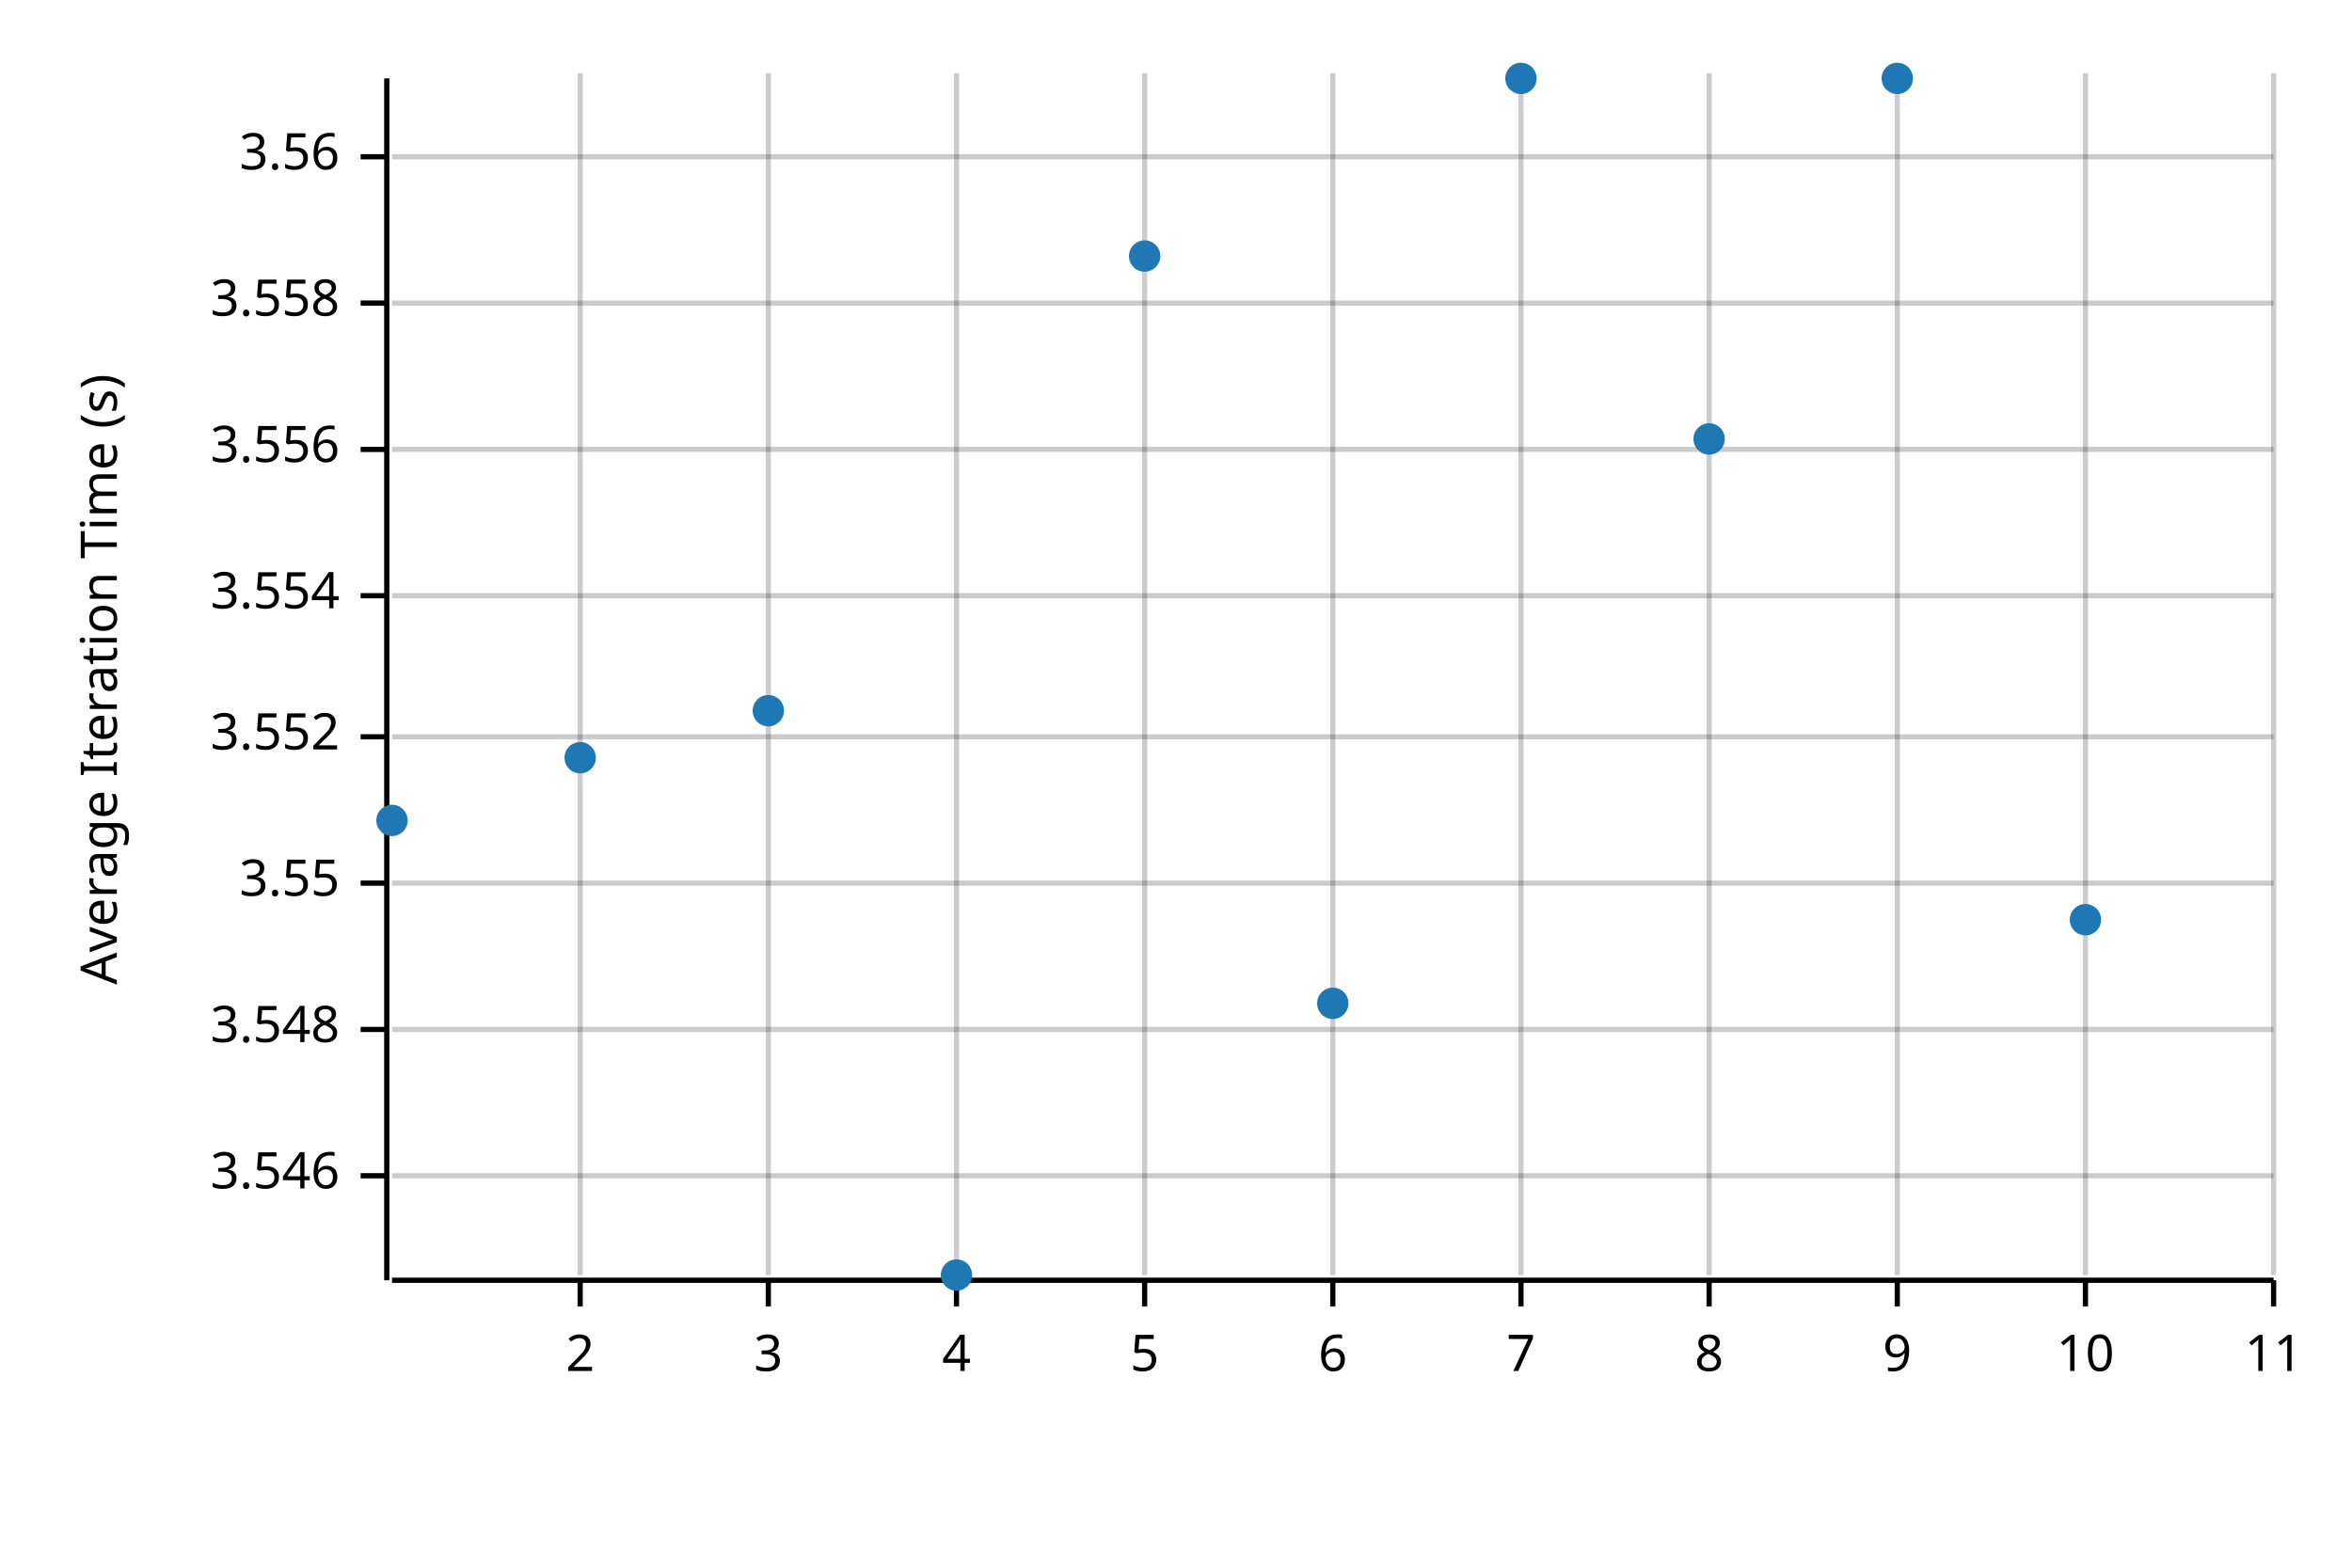
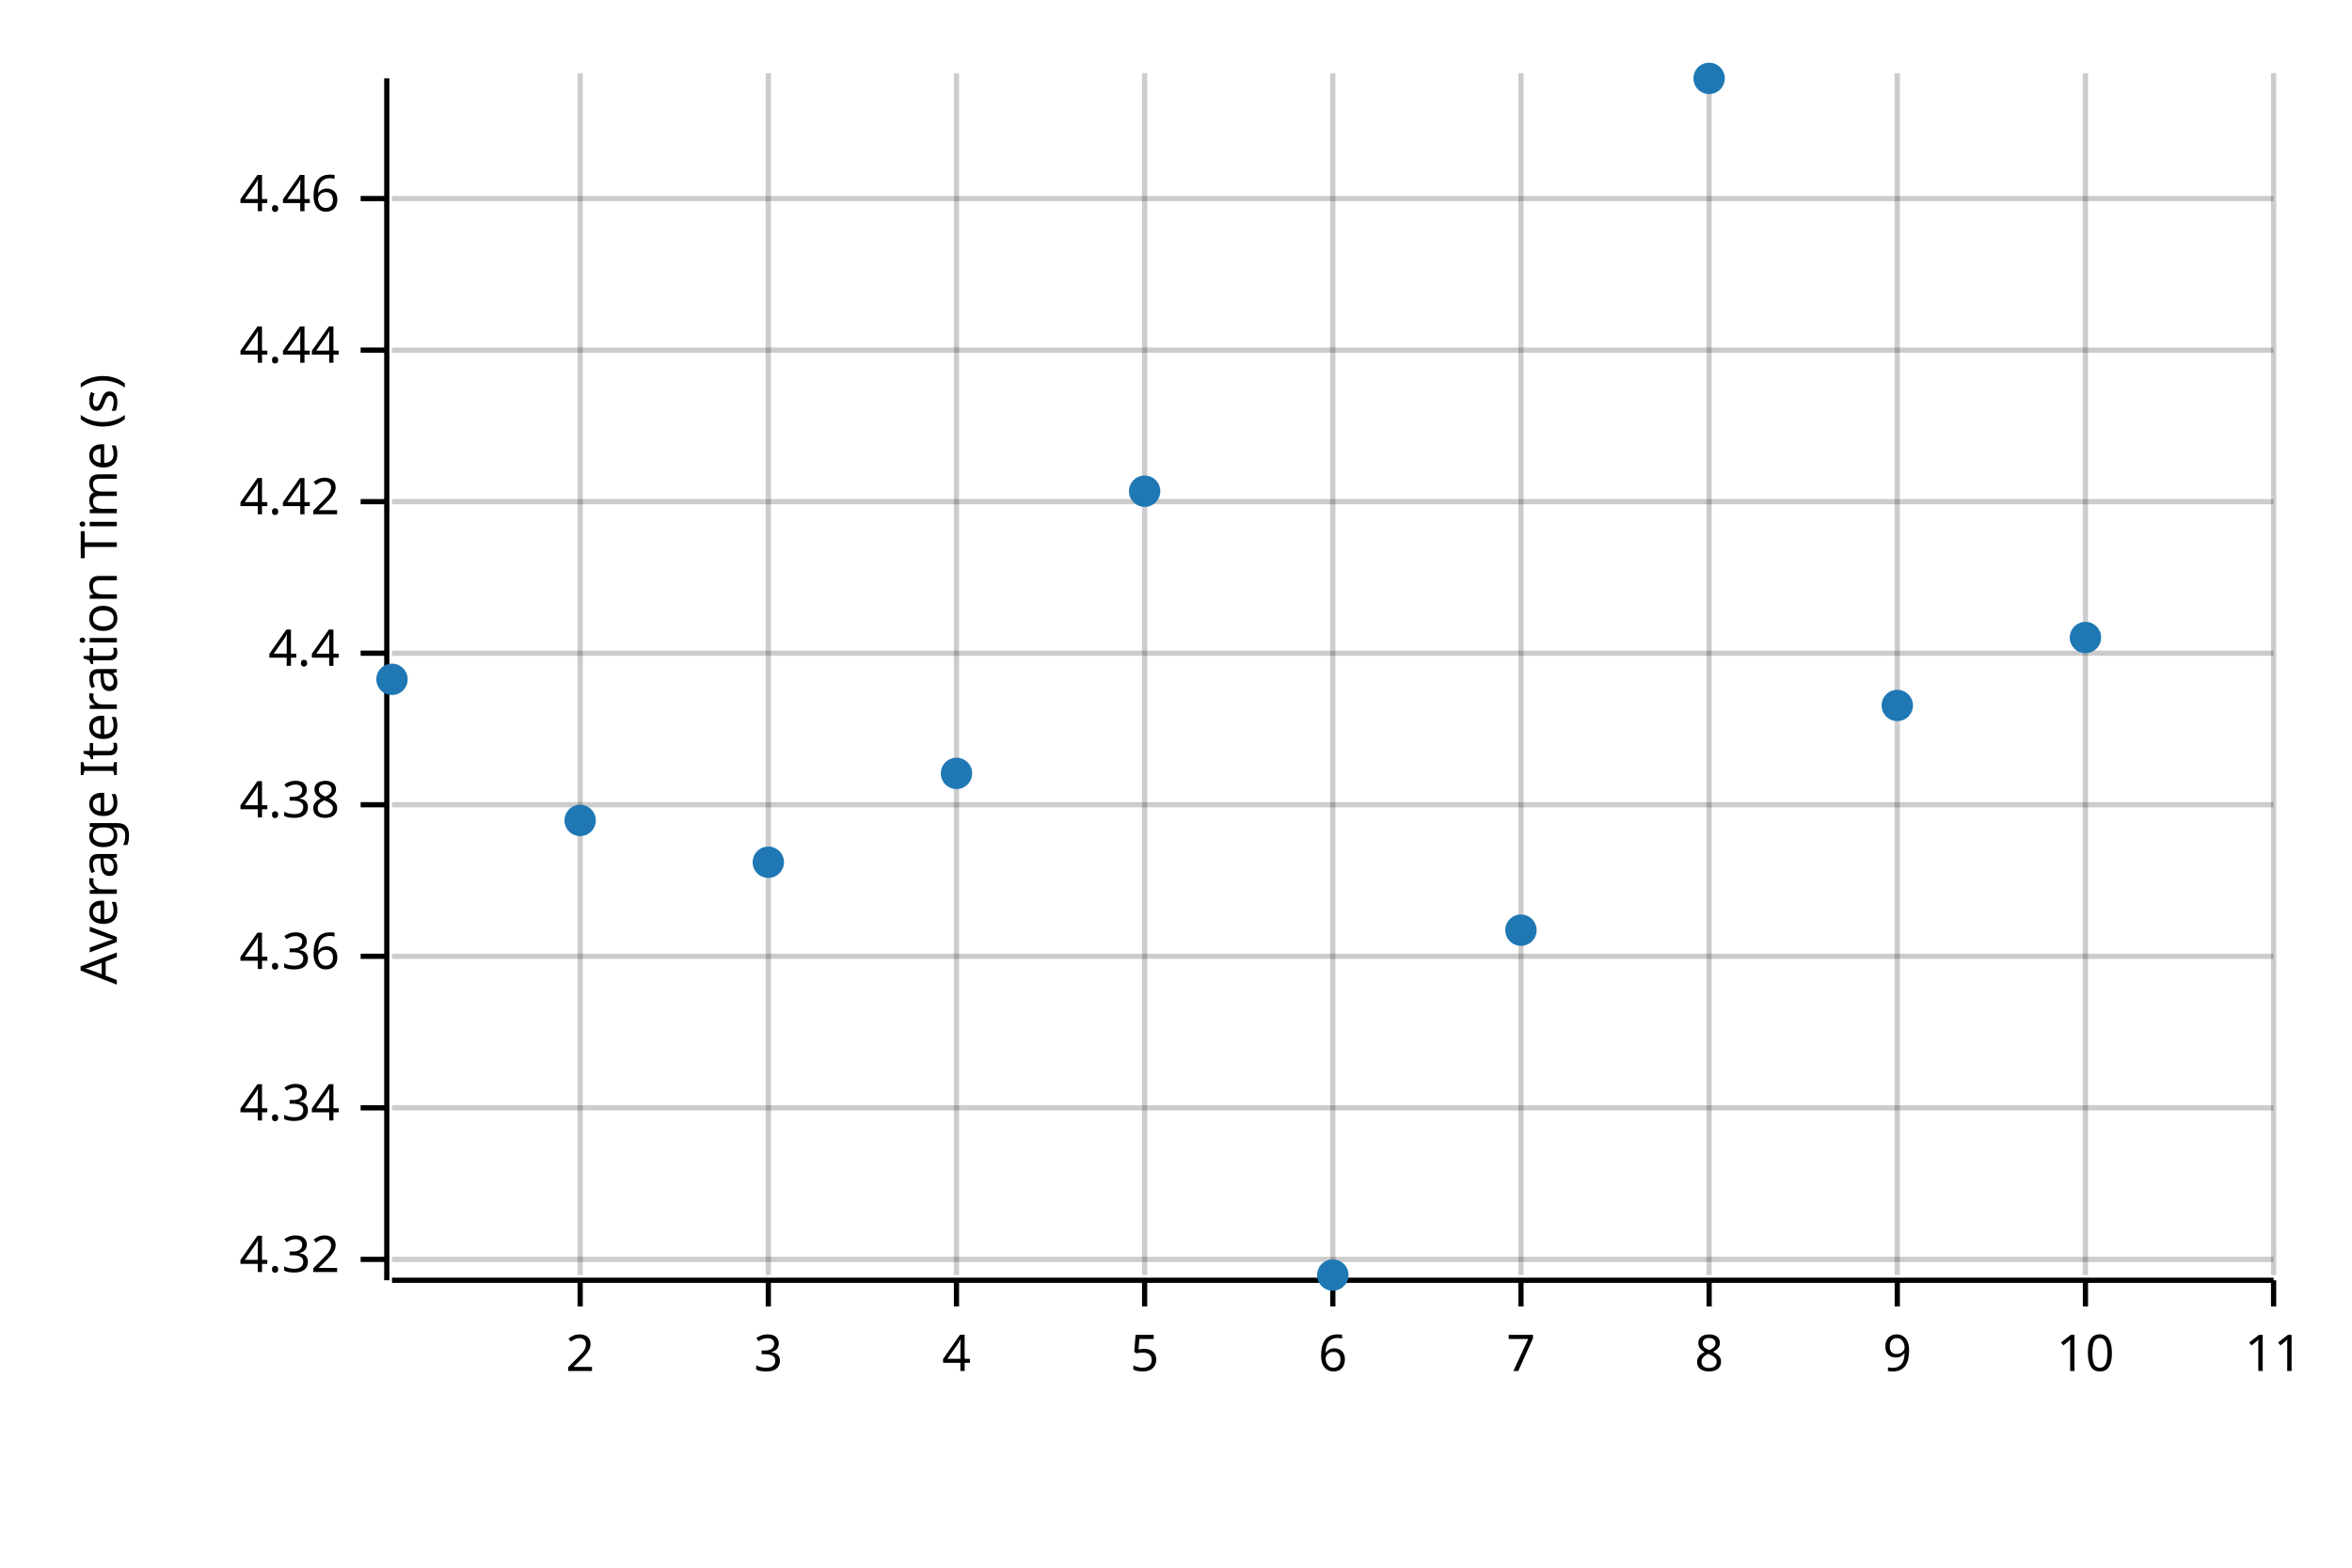
<svg xmlns="http://www.w3.org/2000/svg" width="450" height="300" viewBox="0 0 450 300">
  <text x="15" y="130" dy="0.76em" text-anchor="middle" font-family="sans-serif" font-size="9.677" opacity="1" fill="#000000" transform="rotate(270, 15, 130)">
Average Iteration Time (s)
</text>
  <line opacity="0.2" stroke="#000000" stroke-width="1" x1="111" y1="244" x2="111" y2="14" />
  <line opacity="0.2" stroke="#000000" stroke-width="1" x1="147" y1="244" x2="147" y2="14" />
  <line opacity="0.2" stroke="#000000" stroke-width="1" x1="183" y1="244" x2="183" y2="14" />
  <line opacity="0.2" stroke="#000000" stroke-width="1" x1="219" y1="244" x2="219" y2="14" />
  <line opacity="0.2" stroke="#000000" stroke-width="1" x1="255" y1="244" x2="255" y2="14" />
  <line opacity="0.2" stroke="#000000" stroke-width="1" x1="291" y1="244" x2="291" y2="14" />
  <line opacity="0.2" stroke="#000000" stroke-width="1" x1="327" y1="244" x2="327" y2="14" />
  <line opacity="0.2" stroke="#000000" stroke-width="1" x1="363" y1="244" x2="363" y2="14" />
  <line opacity="0.2" stroke="#000000" stroke-width="1" x1="399" y1="244" x2="399" y2="14" />
  <line opacity="0.2" stroke="#000000" stroke-width="1" x1="435" y1="244" x2="435" y2="14" />
-   <line opacity="0.2" stroke="#000000" stroke-width="1" x1="75" y1="225" x2="435" y2="225" />
-   <line opacity="0.2" stroke="#000000" stroke-width="1" x1="75" y1="197" x2="435" y2="197" />
-   <line opacity="0.2" stroke="#000000" stroke-width="1" x1="75" y1="169" x2="435" y2="169" />
-   <line opacity="0.2" stroke="#000000" stroke-width="1" x1="75" y1="141" x2="435" y2="141" />
-   <line opacity="0.2" stroke="#000000" stroke-width="1" x1="75" y1="114" x2="435" y2="114" />
-   <line opacity="0.2" stroke="#000000" stroke-width="1" x1="75" y1="86" x2="435" y2="86" />
-   <line opacity="0.2" stroke="#000000" stroke-width="1" x1="75" y1="58" x2="435" y2="58" />
-   <line opacity="0.2" stroke="#000000" stroke-width="1" x1="75" y1="30" x2="435" y2="30" />
+   <line opacity="0.2" stroke="#000000" stroke-width="1" x1="75" y1="241" x2="435" y2="241" />
+   <line opacity="0.2" stroke="#000000" stroke-width="1" x1="75" y1="212" x2="435" y2="212" />
+   <line opacity="0.2" stroke="#000000" stroke-width="1" x1="75" y1="183" x2="435" y2="183" />
+   <line opacity="0.2" stroke="#000000" stroke-width="1" x1="75" y1="154" x2="435" y2="154" />
+   <line opacity="0.2" stroke="#000000" stroke-width="1" x1="75" y1="125" x2="435" y2="125" />
+   <line opacity="0.2" stroke="#000000" stroke-width="1" x1="75" y1="96" x2="435" y2="96" />
+   <line opacity="0.2" stroke="#000000" stroke-width="1" x1="75" y1="67" x2="435" y2="67" />
+   <line opacity="0.2" stroke="#000000" stroke-width="1" x1="75" y1="38" x2="435" y2="38" />
  <polyline fill="none" opacity="1" stroke="#000000" stroke-width="1" points="74,15 74,245 " />
-   <text x="65" y="225" dy="0.5ex" text-anchor="end" font-family="sans-serif" font-size="9.677" opacity="1" fill="#000000">
- 3.546
+   <text x="65" y="241" dy="0.5ex" text-anchor="end" font-family="sans-serif" font-size="9.677" opacity="1" fill="#000000">
+ 4.32
</text>
-   <polyline fill="none" opacity="1" stroke="#000000" stroke-width="1" points="69,225 74,225 " />
-   <text x="65" y="197" dy="0.5ex" text-anchor="end" font-family="sans-serif" font-size="9.677" opacity="1" fill="#000000">
- 3.548
+   <polyline fill="none" opacity="1" stroke="#000000" stroke-width="1" points="69,241 74,241 " />
+   <text x="65" y="212" dy="0.5ex" text-anchor="end" font-family="sans-serif" font-size="9.677" opacity="1" fill="#000000">
+ 4.34
</text>
-   <polyline fill="none" opacity="1" stroke="#000000" stroke-width="1" points="69,197 74,197 " />
-   <text x="65" y="169" dy="0.5ex" text-anchor="end" font-family="sans-serif" font-size="9.677" opacity="1" fill="#000000">
- 3.55
+   <polyline fill="none" opacity="1" stroke="#000000" stroke-width="1" points="69,212 74,212 " />
+   <text x="65" y="183" dy="0.5ex" text-anchor="end" font-family="sans-serif" font-size="9.677" opacity="1" fill="#000000">
+ 4.36
</text>
-   <polyline fill="none" opacity="1" stroke="#000000" stroke-width="1" points="69,169 74,169 " />
-   <text x="65" y="141" dy="0.5ex" text-anchor="end" font-family="sans-serif" font-size="9.677" opacity="1" fill="#000000">
- 3.552
+   <polyline fill="none" opacity="1" stroke="#000000" stroke-width="1" points="69,183 74,183 " />
+   <text x="65" y="154" dy="0.5ex" text-anchor="end" font-family="sans-serif" font-size="9.677" opacity="1" fill="#000000">
+ 4.38
</text>
-   <polyline fill="none" opacity="1" stroke="#000000" stroke-width="1" points="69,141 74,141 " />
-   <text x="65" y="114" dy="0.5ex" text-anchor="end" font-family="sans-serif" font-size="9.677" opacity="1" fill="#000000">
- 3.554
+   <polyline fill="none" opacity="1" stroke="#000000" stroke-width="1" points="69,154 74,154 " />
+   <text x="65" y="125" dy="0.5ex" text-anchor="end" font-family="sans-serif" font-size="9.677" opacity="1" fill="#000000">
+ 4.4
</text>
-   <polyline fill="none" opacity="1" stroke="#000000" stroke-width="1" points="69,114 74,114 " />
-   <text x="65" y="86" dy="0.5ex" text-anchor="end" font-family="sans-serif" font-size="9.677" opacity="1" fill="#000000">
- 3.556
+   <polyline fill="none" opacity="1" stroke="#000000" stroke-width="1" points="69,125 74,125 " />
+   <text x="65" y="96" dy="0.5ex" text-anchor="end" font-family="sans-serif" font-size="9.677" opacity="1" fill="#000000">
+ 4.42
</text>
-   <polyline fill="none" opacity="1" stroke="#000000" stroke-width="1" points="69,86 74,86 " />
-   <text x="65" y="58" dy="0.5ex" text-anchor="end" font-family="sans-serif" font-size="9.677" opacity="1" fill="#000000">
- 3.558
+   <polyline fill="none" opacity="1" stroke="#000000" stroke-width="1" points="69,96 74,96 " />
+   <text x="65" y="67" dy="0.5ex" text-anchor="end" font-family="sans-serif" font-size="9.677" opacity="1" fill="#000000">
+ 4.44
</text>
-   <polyline fill="none" opacity="1" stroke="#000000" stroke-width="1" points="69,58 74,58 " />
-   <text x="65" y="30" dy="0.5ex" text-anchor="end" font-family="sans-serif" font-size="9.677" opacity="1" fill="#000000">
- 3.56
+   <polyline fill="none" opacity="1" stroke="#000000" stroke-width="1" points="69,67 74,67 " />
+   <text x="65" y="38" dy="0.5ex" text-anchor="end" font-family="sans-serif" font-size="9.677" opacity="1" fill="#000000">
+ 4.46
</text>
-   <polyline fill="none" opacity="1" stroke="#000000" stroke-width="1" points="69,30 74,30 " />
+   <polyline fill="none" opacity="1" stroke="#000000" stroke-width="1" points="69,38 74,38 " />
  <polyline fill="none" opacity="1" stroke="#000000" stroke-width="1" points="75,245 435,245 " />
  <text x="111" y="255" dy="0.76em" text-anchor="middle" font-family="sans-serif" font-size="9.677" opacity="1" fill="#000000">
2
</text>
  <polyline fill="none" opacity="1" stroke="#000000" stroke-width="1" points="111,245 111,250 " />
  <text x="147" y="255" dy="0.76em" text-anchor="middle" font-family="sans-serif" font-size="9.677" opacity="1" fill="#000000">
3
</text>
  <polyline fill="none" opacity="1" stroke="#000000" stroke-width="1" points="147,245 147,250 " />
  <text x="183" y="255" dy="0.76em" text-anchor="middle" font-family="sans-serif" font-size="9.677" opacity="1" fill="#000000">
4
</text>
  <polyline fill="none" opacity="1" stroke="#000000" stroke-width="1" points="183,245 183,250 " />
  <text x="219" y="255" dy="0.76em" text-anchor="middle" font-family="sans-serif" font-size="9.677" opacity="1" fill="#000000">
5
</text>
  <polyline fill="none" opacity="1" stroke="#000000" stroke-width="1" points="219,245 219,250 " />
  <text x="255" y="255" dy="0.76em" text-anchor="middle" font-family="sans-serif" font-size="9.677" opacity="1" fill="#000000">
6
</text>
  <polyline fill="none" opacity="1" stroke="#000000" stroke-width="1" points="255,245 255,250 " />
  <text x="291" y="255" dy="0.76em" text-anchor="middle" font-family="sans-serif" font-size="9.677" opacity="1" fill="#000000">
7
</text>
  <polyline fill="none" opacity="1" stroke="#000000" stroke-width="1" points="291,245 291,250 " />
  <text x="327" y="255" dy="0.76em" text-anchor="middle" font-family="sans-serif" font-size="9.677" opacity="1" fill="#000000">
8
</text>
  <polyline fill="none" opacity="1" stroke="#000000" stroke-width="1" points="327,245 327,250 " />
  <text x="363" y="255" dy="0.76em" text-anchor="middle" font-family="sans-serif" font-size="9.677" opacity="1" fill="#000000">
9
</text>
  <polyline fill="none" opacity="1" stroke="#000000" stroke-width="1" points="363,245 363,250 " />
  <text x="399" y="255" dy="0.76em" text-anchor="middle" font-family="sans-serif" font-size="9.677" opacity="1" fill="#000000">
10
</text>
  <polyline fill="none" opacity="1" stroke="#000000" stroke-width="1" points="399,245 399,250 " />
  <text x="435" y="255" dy="0.76em" text-anchor="middle" font-family="sans-serif" font-size="9.677" opacity="1" fill="#000000">
11
</text>
  <polyline fill="none" opacity="1" stroke="#000000" stroke-width="1" points="435,245 435,250 " />
-   <circle cx="75" cy="157" r="3" opacity="1" fill="#1F78B4" stroke="none" />
-   <circle cx="111" cy="145" r="3" opacity="1" fill="#1F78B4" stroke="none" />
-   <circle cx="147" cy="136" r="3" opacity="1" fill="#1F78B4" stroke="none" />
-   <circle cx="183" cy="244" r="3" opacity="1" fill="#1F78B4" stroke="none" />
-   <circle cx="219" cy="49" r="3" opacity="1" fill="#1F78B4" stroke="none" />
-   <circle cx="255" cy="192" r="3" opacity="1" fill="#1F78B4" stroke="none" />
-   <circle cx="291" cy="15" r="3" opacity="1" fill="#1F78B4" stroke="none" />
-   <circle cx="327" cy="84" r="3" opacity="1" fill="#1F78B4" stroke="none" />
-   <circle cx="363" cy="15" r="3" opacity="1" fill="#1F78B4" stroke="none" />
-   <circle cx="399" cy="176" r="3" opacity="1" fill="#1F78B4" stroke="none" />
+   <circle cx="75" cy="130" r="3" opacity="1" fill="#1F78B4" stroke="none" />
+   <circle cx="111" cy="157" r="3" opacity="1" fill="#1F78B4" stroke="none" />
+   <circle cx="147" cy="165" r="3" opacity="1" fill="#1F78B4" stroke="none" />
+   <circle cx="183" cy="148" r="3" opacity="1" fill="#1F78B4" stroke="none" />
+   <circle cx="219" cy="94" r="3" opacity="1" fill="#1F78B4" stroke="none" />
+   <circle cx="255" cy="244" r="3" opacity="1" fill="#1F78B4" stroke="none" />
+   <circle cx="291" cy="178" r="3" opacity="1" fill="#1F78B4" stroke="none" />
+   <circle cx="327" cy="15" r="3" opacity="1" fill="#1F78B4" stroke="none" />
+   <circle cx="363" cy="135" r="3" opacity="1" fill="#1F78B4" stroke="none" />
+   <circle cx="399" cy="122" r="3" opacity="1" fill="#1F78B4" stroke="none" />
</svg>
